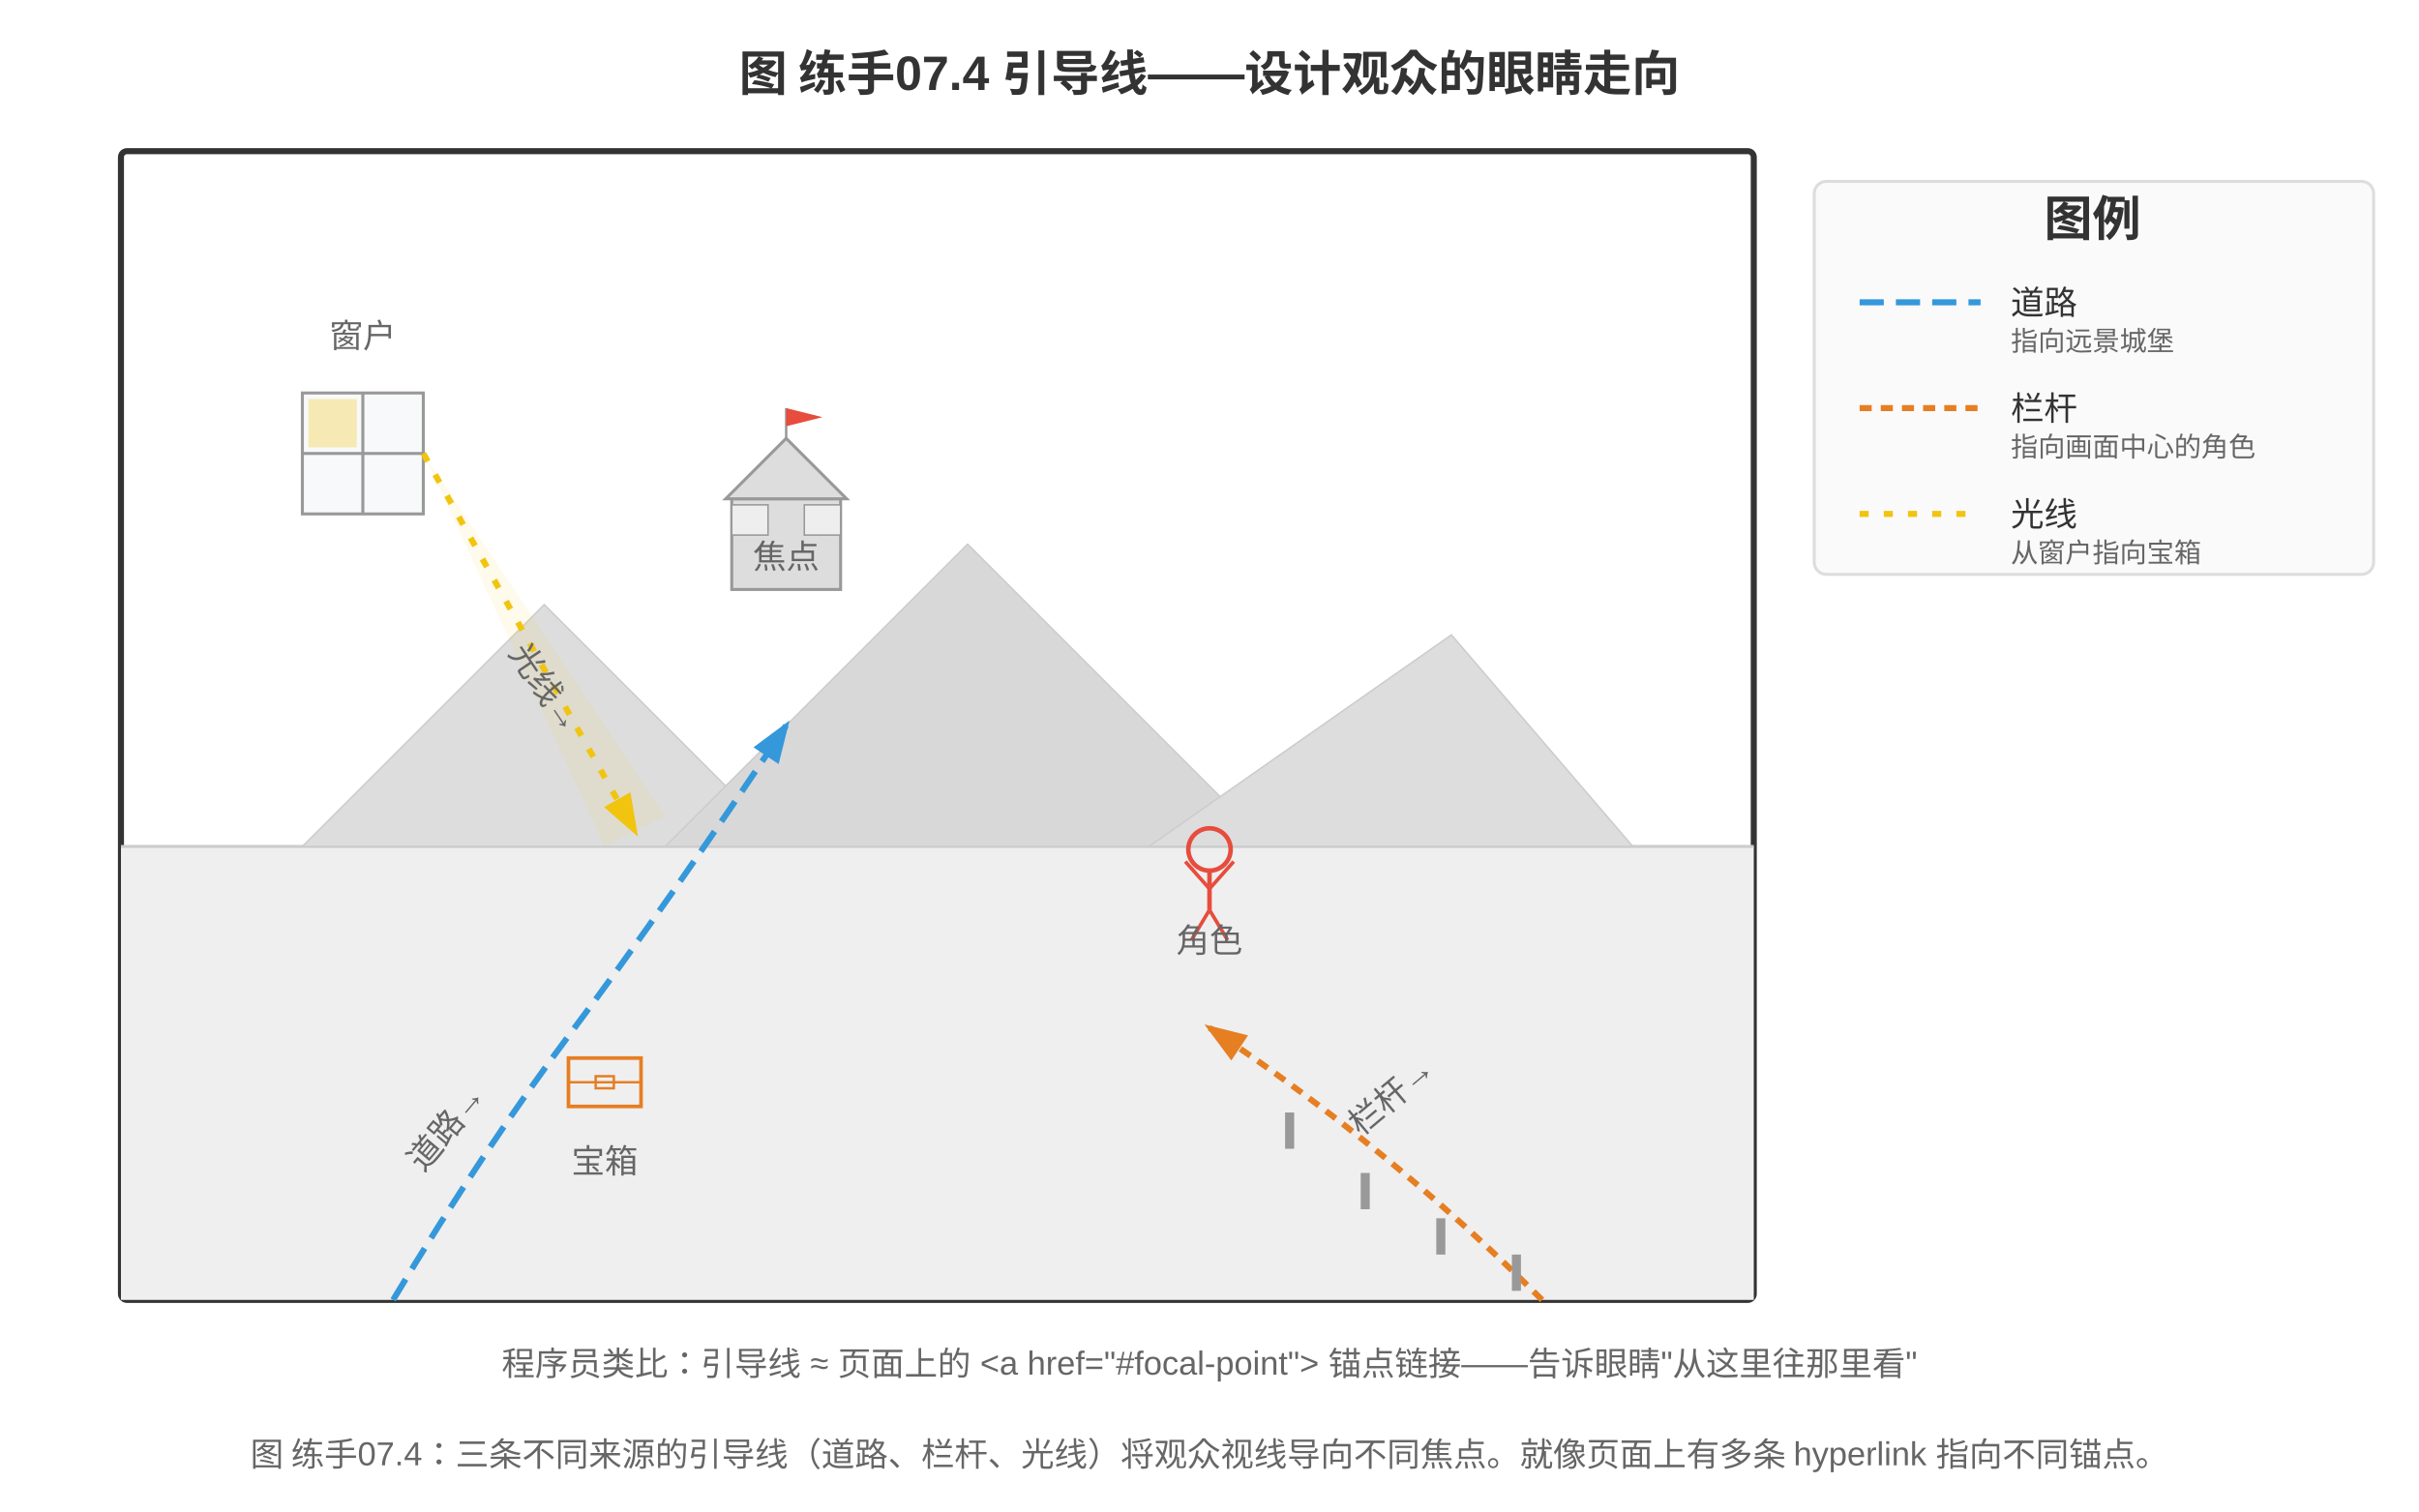
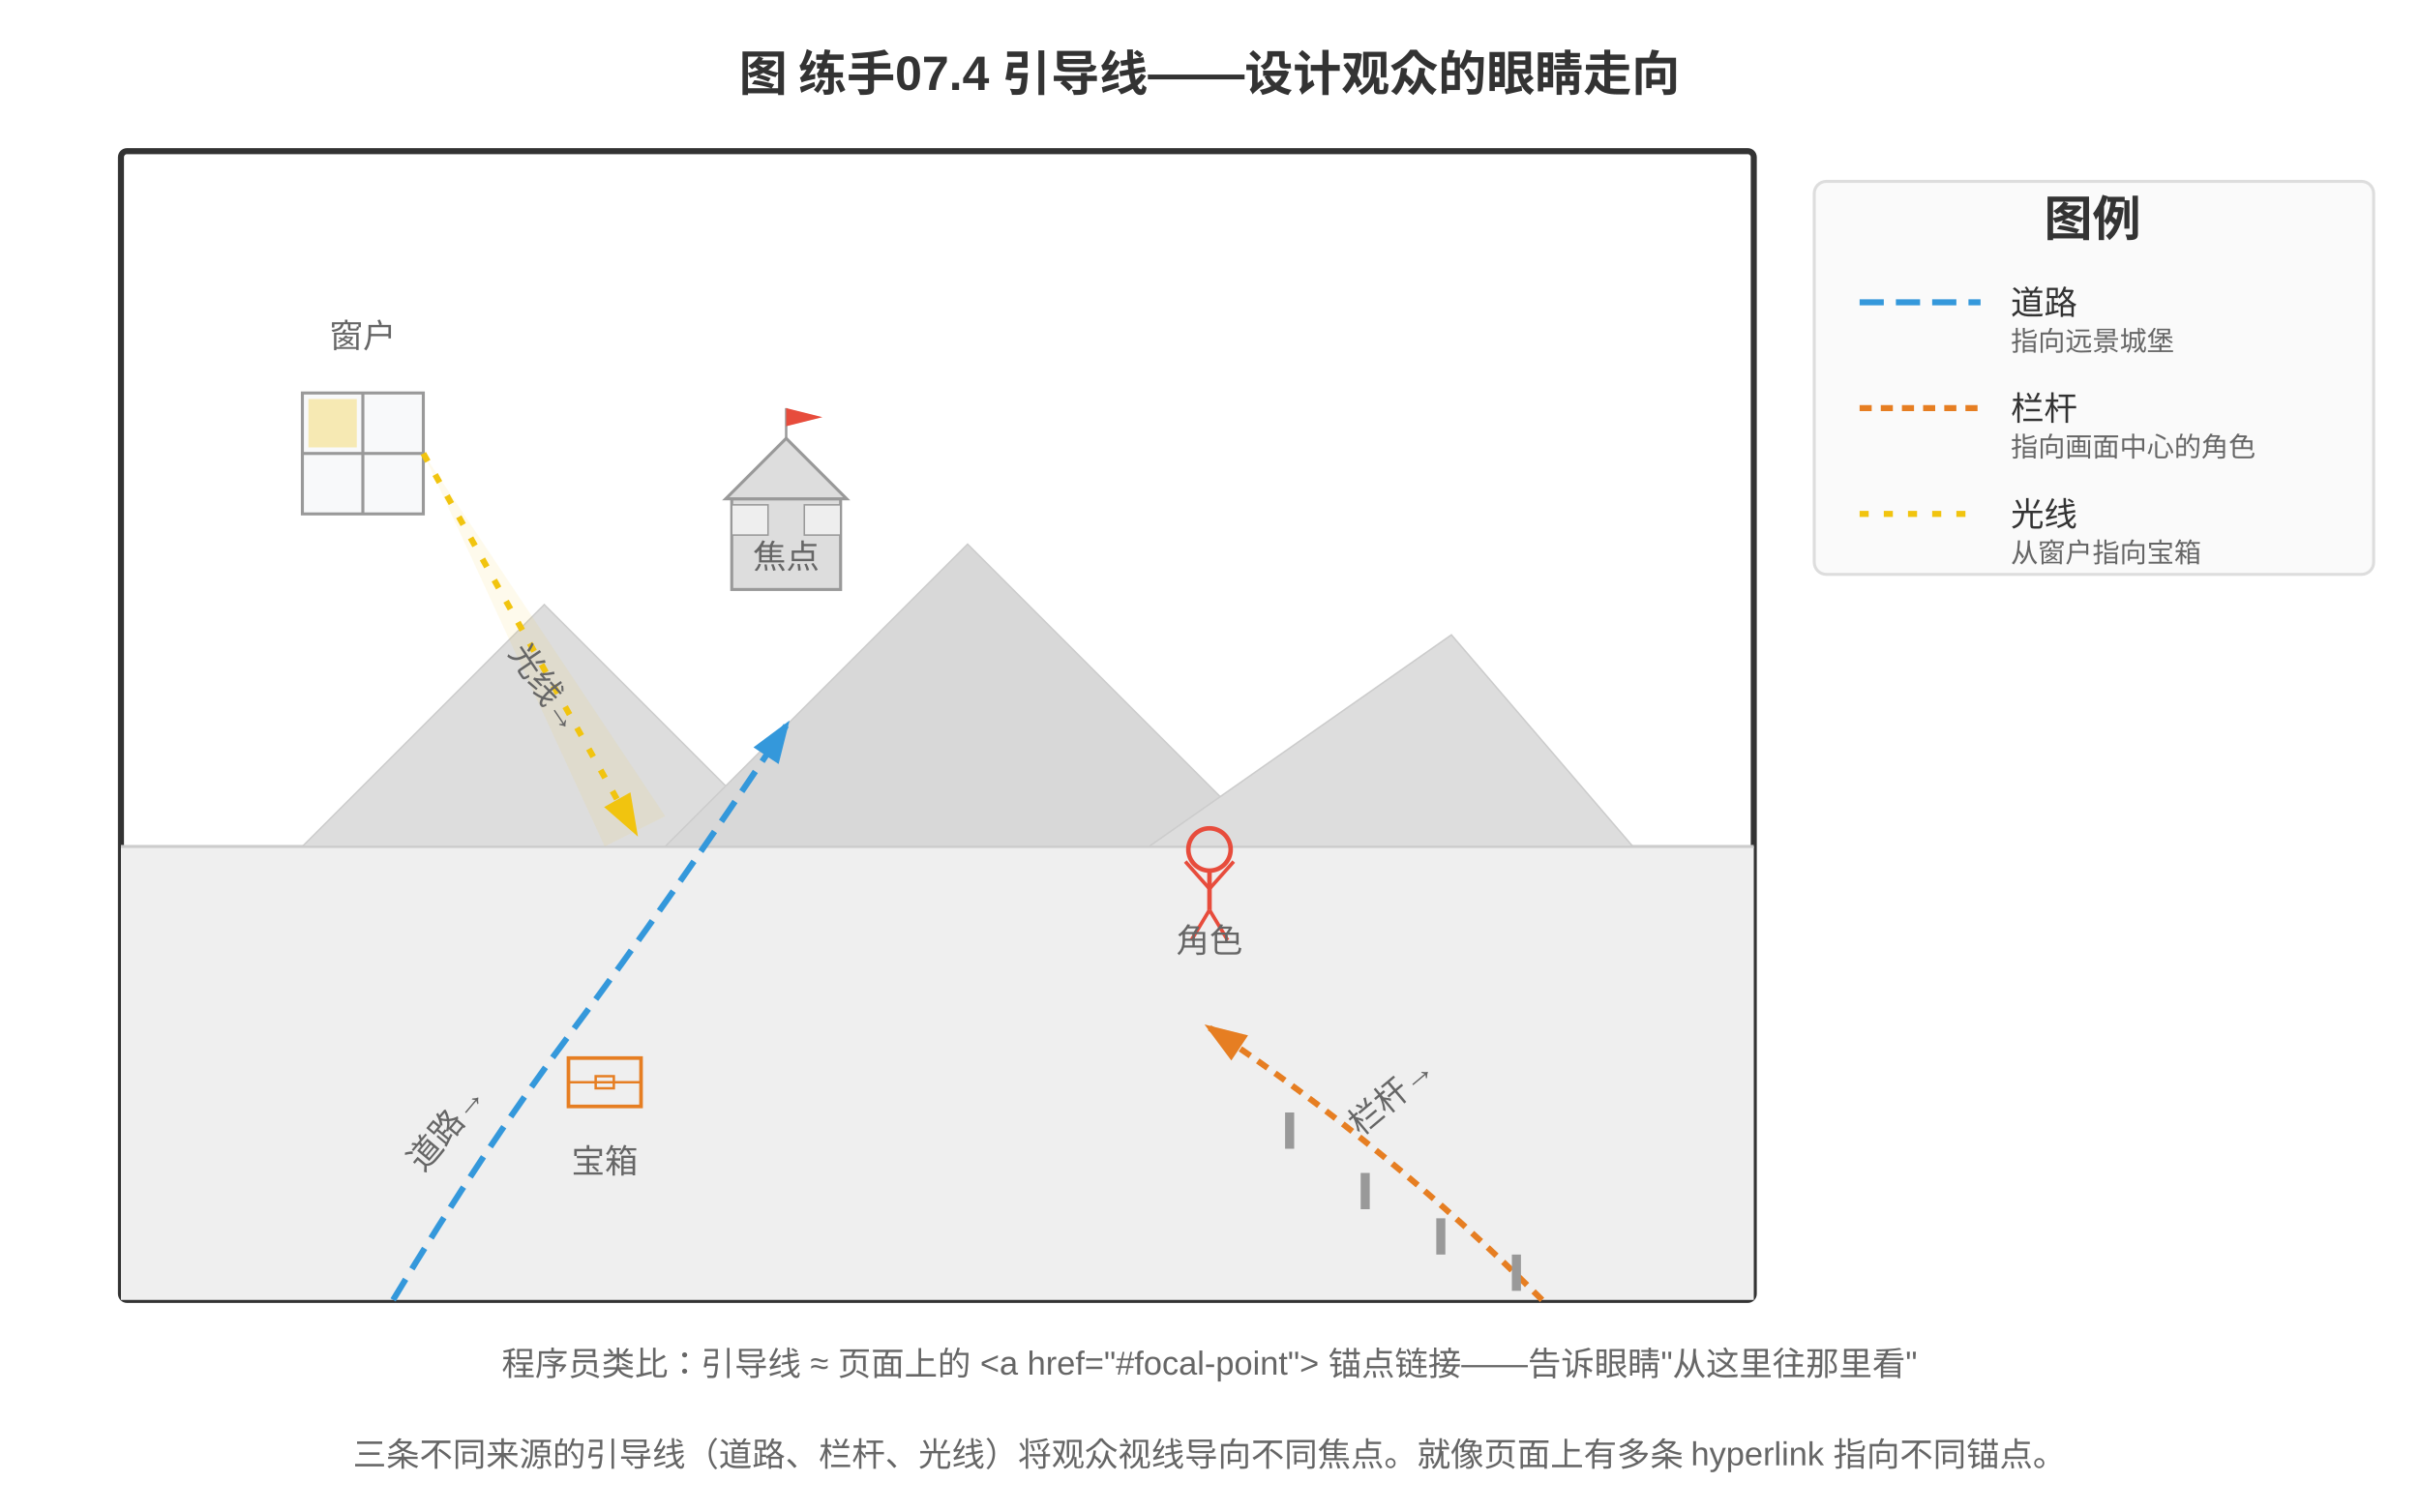
<svg xmlns="http://www.w3.org/2000/svg" viewBox="0 0 800 500" width="800" height="500">
  <style>
    text { font-family: 'PingFang SC','Microsoft YaHei',Arial,sans-serif; }
    .title { font-size: 16px; font-weight: bold; fill: #333; }
    .subtitle { font-size: 11px; fill: #666; }
    .legend-label { font-size: 11px; fill: #333; }
    .legend-desc { font-size: 9px; fill: #666; }
    .frame { fill: none; stroke: #333; stroke-width: 2; }
    .road { stroke: #3498DB; stroke-width: 2; stroke-dasharray: 8,4; fill: none; }
    .railing { stroke: #E67E22; stroke-width: 2; stroke-dasharray: 4,3; fill: none; }
    .light { stroke: #F1C40F; stroke-width: 2; stroke-dasharray: 3,5; fill: none; }
    .bg { fill: #F8F9FA; }
  </style>
  <defs>
    <marker id="arrow-road" markerWidth="7" markerHeight="5" refX="6" refY="2.5" orient="auto">
      <polygon points="0,0 7,2.5 0,5" fill="#3498DB" />
    </marker>
    <marker id="arrow-rail" markerWidth="7" markerHeight="5" refX="6" refY="2.5" orient="auto">
      <polygon points="0,0 7,2.5 0,5" fill="#E67E22" />
    </marker>
    <marker id="arrow-light" markerWidth="7" markerHeight="5" refX="6" refY="2.5" orient="auto">
      <polygon points="0,0 7,2.5 0,5" fill="#F1C40F" />
    </marker>
  </defs>
  <text x="400" y="30" class="title" text-anchor="middle">图 练手07.4  引导线——设计观众的眼睛走向</text>
  <rect x="40" y="50" width="540" height="380" class="frame" rx="2" />
  <rect x="40" y="280" width="540" height="150" fill="#EFEFEF" />
  <line x1="40" y1="280" x2="580" y2="280" stroke="#ccc" stroke-width="1" />
  <polygon points="100,280 180,200 260,280" fill="#DDD" stroke="#CCC" stroke-width="0.5" />
  <polygon points="220,280 320,180 420,280" fill="#D8D8D8" stroke="#CCC" stroke-width="0.5" />
  <polygon points="380,280 480,210 540,280" fill="#DDD" stroke="#CCC" stroke-width="0.5" />
  <g transform="translate(260, 195)">
    <rect x="-18" y="-30" width="36" height="30" fill="#DDD" stroke="#999" stroke-width="1" />
    <rect x="-18" y="-28" width="12" height="10" fill="#EEE" stroke="#999" stroke-width="0.5" />
    <rect x="6" y="-28" width="12" height="10" fill="#EEE" stroke="#999" stroke-width="0.5" />
    <polygon points="-20,-30 0,-50 20,-30" fill="#DDD" stroke="#999" stroke-width="1" />
    <line x1="0" y1="-50" x2="0" y2="-60" stroke="#999" stroke-width="0.8" />
    <polygon points="0,-60 12,-57 0,-54" fill="#E74C3C" />
  </g>
  <text x="260" y="188" class="subtitle" fill="#3498DB" text-anchor="middle">焦点</text>
  <path d="M130 430 Q 160 380, 190 340 Q 220 300, 260 240" class="road" marker-end="url(#arrow-road)" />
  <text x="140" y="388" class="subtitle" fill="#3498DB" transform="rotate(-50, 140, 388)">道路→</text>
  <path d="M510 430 Q 460 380, 400 340" class="railing" marker-end="url(#arrow-rail)" />
  <rect x="500" y="415" width="3" height="12" fill="#999" />
  <rect x="475" y="403" width="3" height="12" fill="#999" />
  <rect x="450" y="388" width="3" height="12" fill="#999" />
  <rect x="425" y="368" width="3" height="12" fill="#999" />
  <text x="450" y="376" class="subtitle" fill="#E67E22" transform="rotate(-40, 450, 376)">栏杆→</text>
  <g transform="translate(400, 295)">
    <circle cx="0" cy="-14" r="7" fill="none" stroke="#E74C3C" stroke-width="1.5" />
    <line x1="0" y1="-7" x2="0" y2="6" stroke="#E74C3C" stroke-width="1.5" />
    <line x1="0" y1="-1" x2="-8" y2="-10" stroke="#E74C3C" stroke-width="1.2" />
    <line x1="0" y1="-1" x2="8" y2="-10" stroke="#E74C3C" stroke-width="1.2" />
    <line x1="0" y1="6" x2="-6" y2="16" stroke="#E74C3C" stroke-width="1.2" />
    <line x1="0" y1="6" x2="6" y2="16" stroke="#E74C3C" stroke-width="1.2" />
  </g>
  <text x="400" y="315" class="subtitle" fill="#E74C3C" text-anchor="middle">角色</text>
  <g transform="translate(100, 130)">
    <rect x="0" y="0" width="40" height="40" fill="#F8F9FA" stroke="#999" stroke-width="1" />
    <line x1="20" y1="0" x2="20" y2="40" stroke="#999" stroke-width="1" />
    <line x1="0" y1="20" x2="40" y2="20" stroke="#999" stroke-width="1" />
    <rect x="2" y="2" width="16" height="16" fill="#F1C40F" opacity="0.3" />
  </g>
  <text x="120" y="115" class="subtitle" fill="#F1C40F" text-anchor="middle">窗户</text>
  <path d="M140 150 L 200 280 L 220 270 Z" fill="#F1C40F" opacity="0.08" />
  <path d="M140 150 L 210 275" class="light" marker-end="url(#arrow-light)" />
  <text x="168" y="216" class="subtitle" fill="#F1C40F" transform="rotate(56, 168, 216)">光线→</text>
  <g transform="translate(200, 360)">
    <rect x="-12" y="-10" width="24" height="16" fill="none" stroke="#E67E22" stroke-width="1.2" />
    <line x1="-12" y1="-2" x2="12" y2="-2" stroke="#E67E22" stroke-width="0.8" />
    <rect x="-3" y="-4" width="6" height="4" fill="none" stroke="#E67E22" stroke-width="0.8" />
  </g>
  <text x="200" y="388" class="subtitle" fill="#E67E22" text-anchor="middle">宝箱</text>
  <g transform="translate(600, 60)">
    <rect x="0" y="0" width="185" height="130" fill="#FAFAFA" stroke="#ddd" stroke-width="1" rx="4" />
    <text x="92" y="18" class="title" text-anchor="middle" font-size="13">图例</text>
    <line x1="15" y1="40" x2="55" y2="40" stroke="#3498DB" stroke-width="2" stroke-dasharray="8,4" />
    <text x="65" y="44" class="legend-label">道路</text>
    <text x="65" y="56" class="legend-desc">指向远景城堡</text>
    <line x1="15" y1="75" x2="55" y2="75" stroke="#E67E22" stroke-width="2" stroke-dasharray="4,3" />
    <text x="65" y="79" class="legend-label">栏杆</text>
    <text x="65" y="91" class="legend-desc">指向画面中心的角色</text>
    <line x1="15" y1="110" x2="55" y2="110" stroke="#F1C40F" stroke-width="2" stroke-dasharray="3,5" />
    <text x="65" y="114" class="legend-label">光线</text>
    <text x="65" y="126" class="legend-desc">从窗户指向宝箱</text>
  </g>
  <text x="400" y="455" class="subtitle" text-anchor="middle">程序员类比：引导线 ≈ 页面上的 &lt;a href="#focal-point"&gt; 锚点链接——告诉眼睛"从这里往那里看"</text>
-   <text x="400" y="485" class="subtitle" text-anchor="middle">图 练手07.4：三条不同来源的引导线（道路、栏杆、光线）将观众视线导向不同焦点。就像页面上有多条 hyperlink 指向不同锚点。</text>
+   <text x="400" y="485" class="subtitle" text-anchor="middle">三条不同来源的引导线（道路、栏杆、光线）将观众视线导向不同焦点。就像页面上有多条 hyperlink 指向不同锚点。</text>
</svg>
